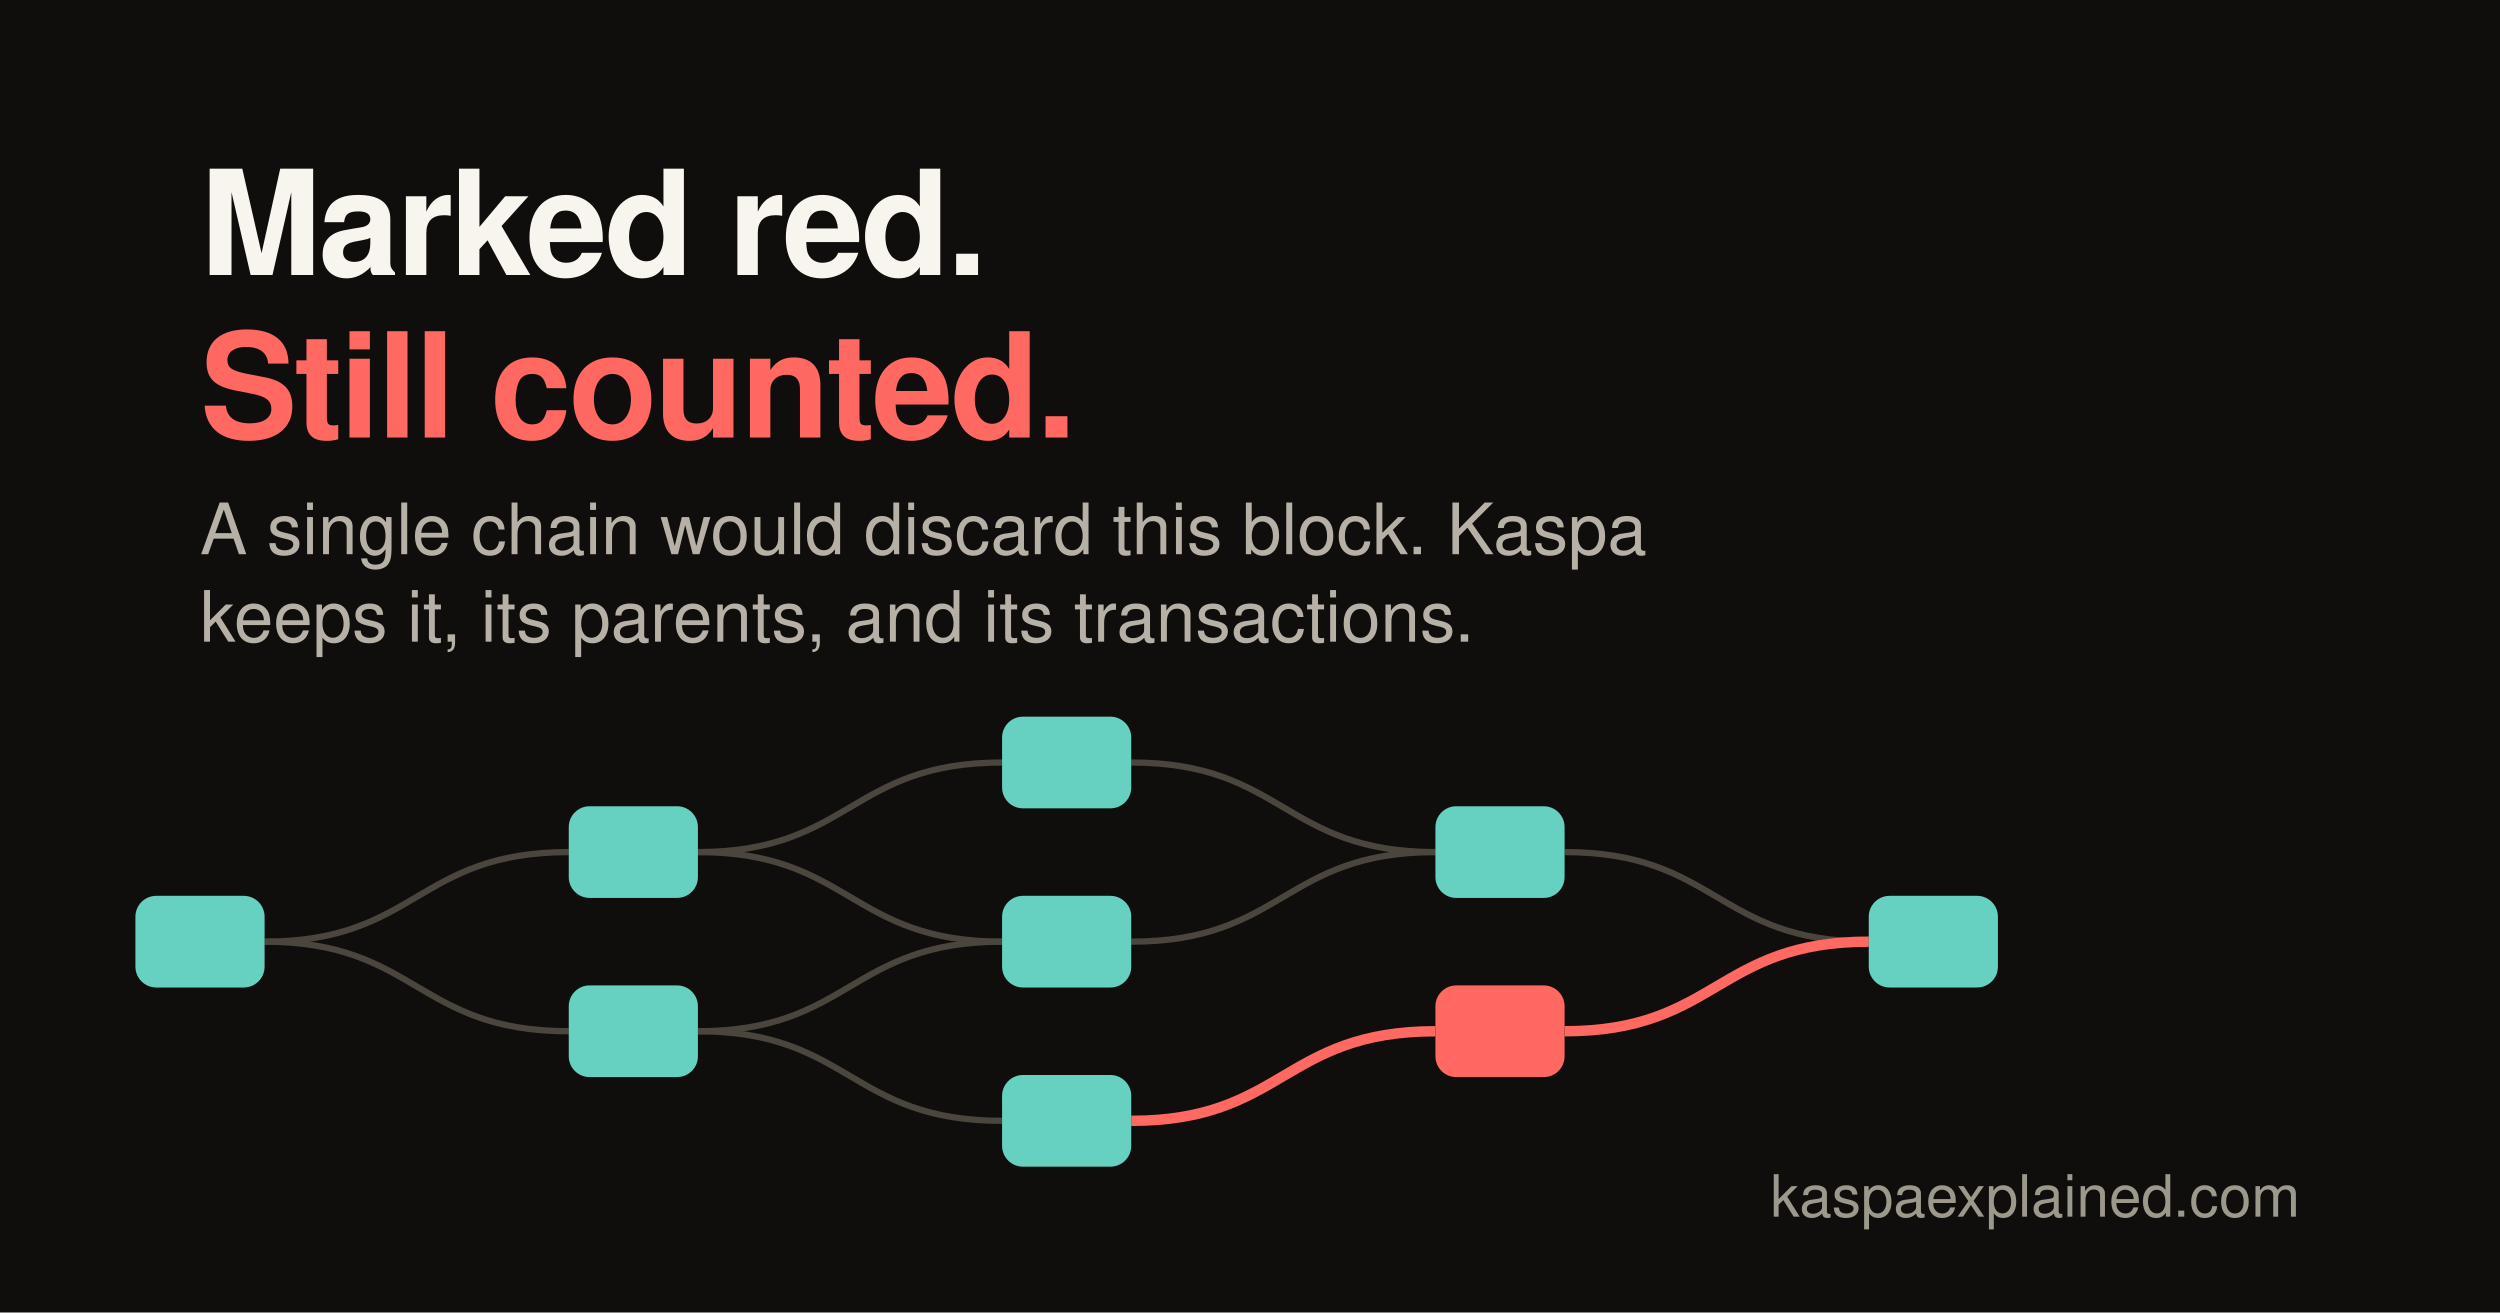
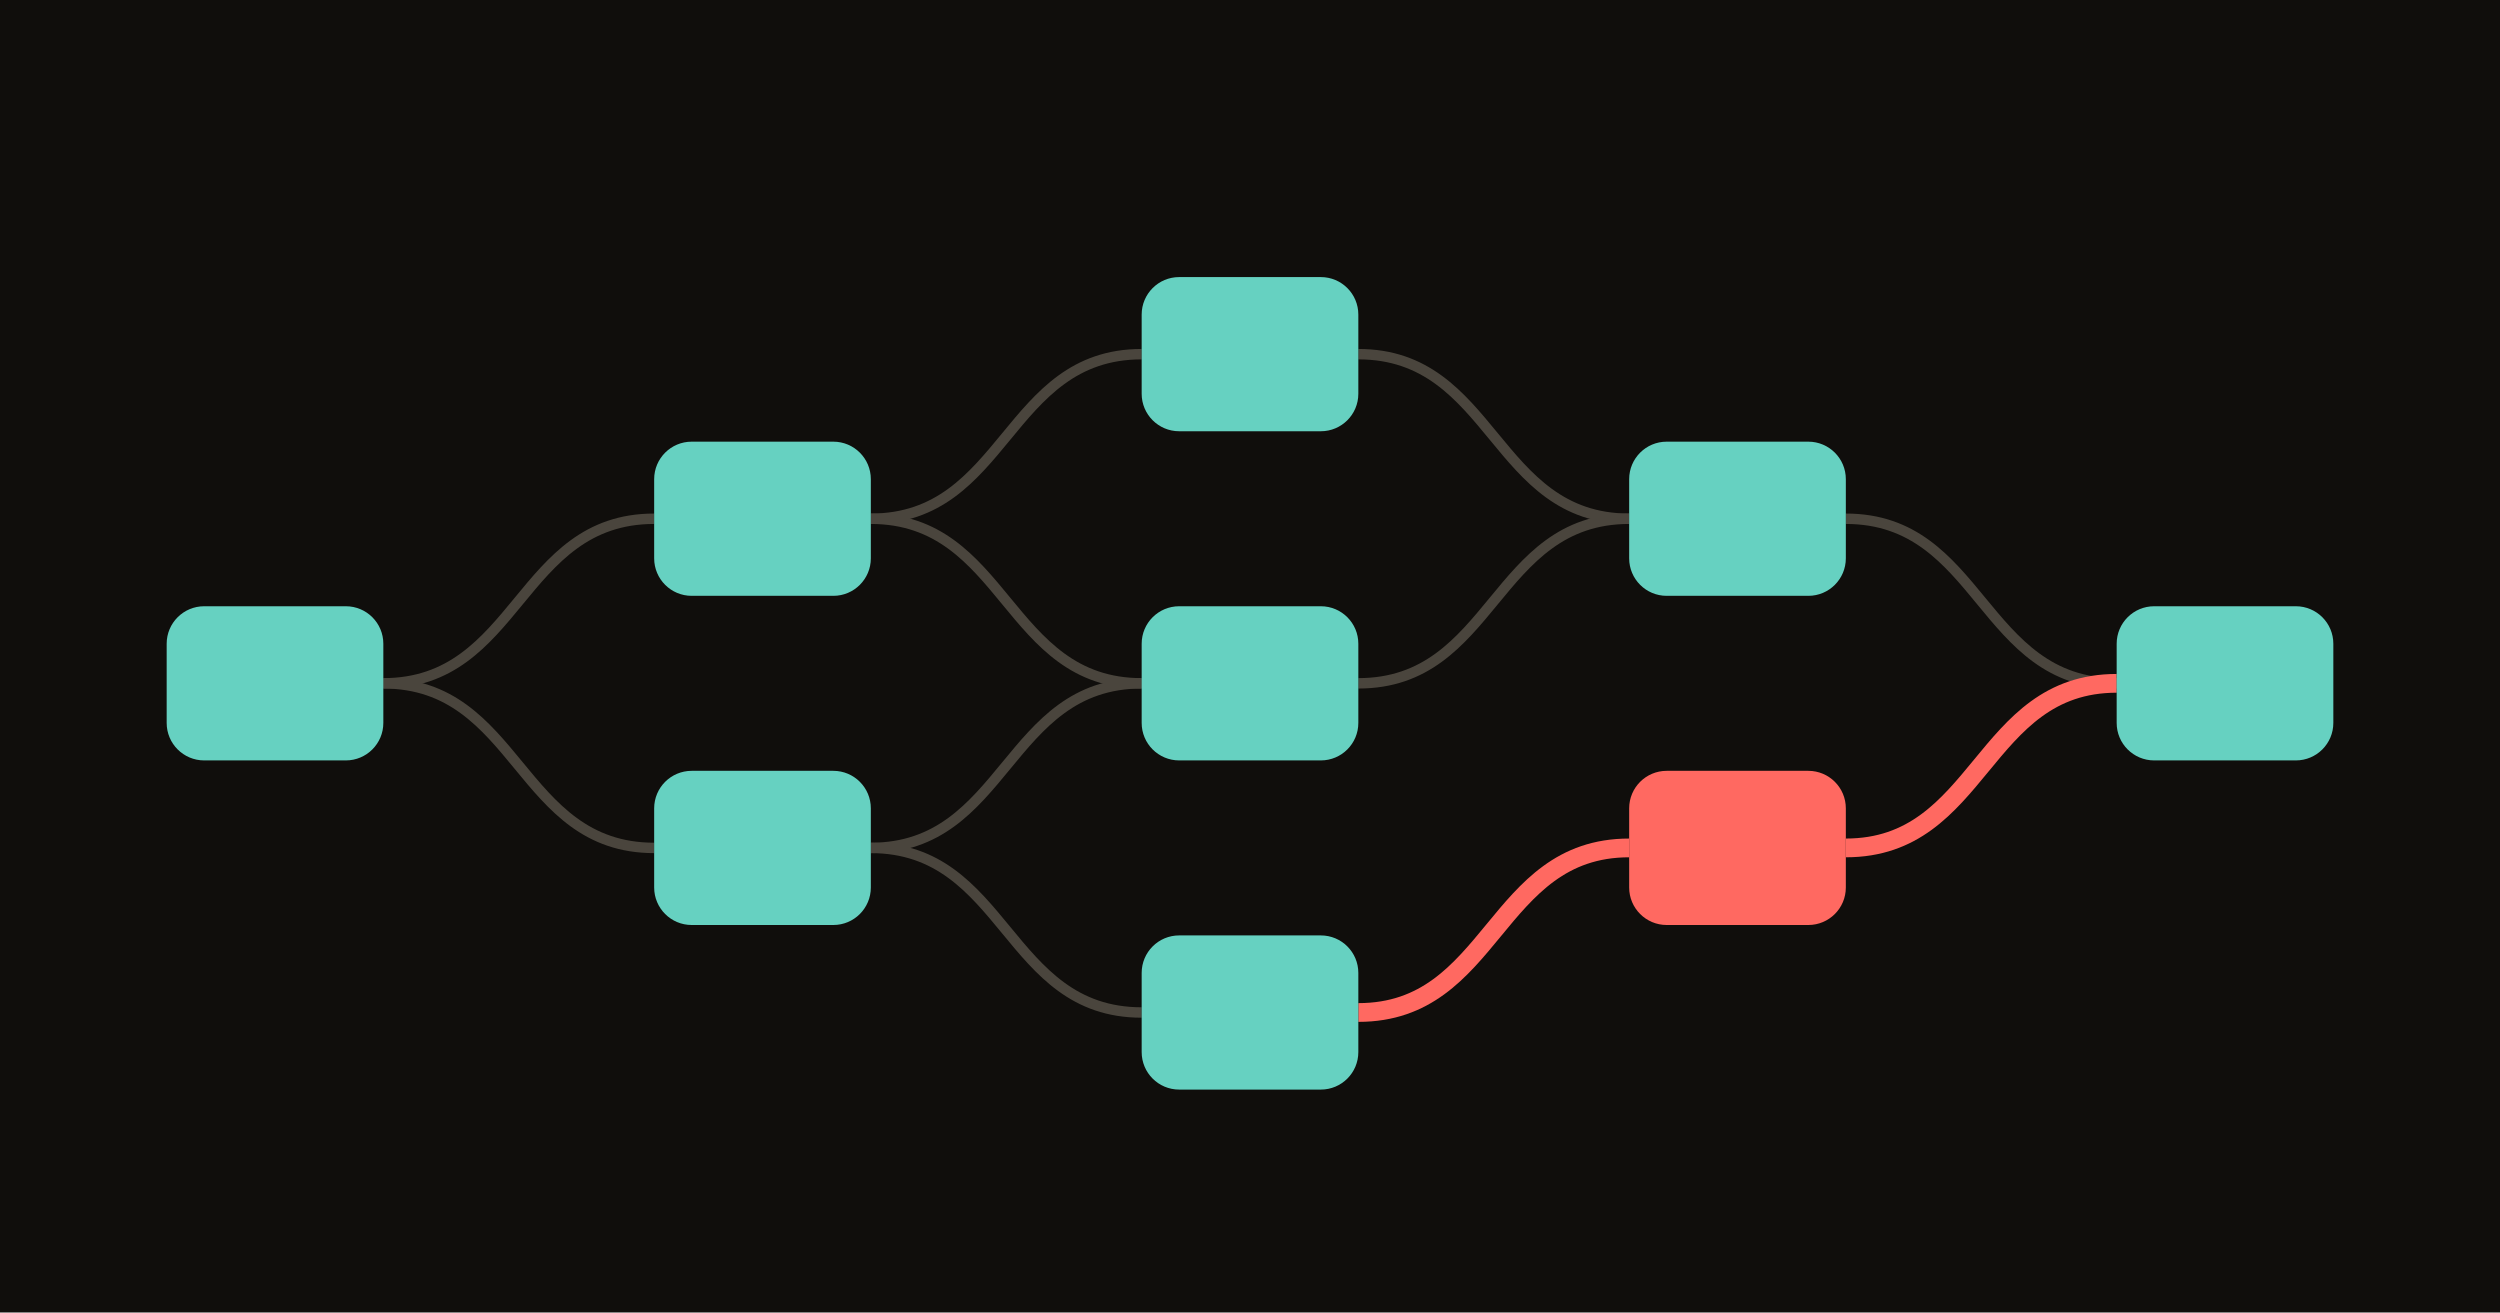
<svg xmlns="http://www.w3.org/2000/svg" width="1200" height="630" viewBox="0 0 1200 630" role="img" aria-label="A blockDAG with one block marked red. The red block keeps its place, its parents and its transactions.">
  <rect width="1200" height="630" fill="#100e0c" />
-   <g stroke="#4a453d" stroke-width="3" fill="none">
-     <path d="M127 452 C200 452 200 409 273 409" />
-     <path d="M127 452 C200 452 200 495 273 495" />
-     <path d="M335 409 C408 409 408 366 481 366" />
-     <path d="M335 409 C408 409 408 452 481 452" />
-     <path d="M335 495 C408 495 408 452 481 452" />
-     <path d="M335 495 C408 495 408 538 481 538" />
-     <path d="M543 366 C616 366 616 409 689 409" />
-     <path d="M543 452 C616 452 616 409 689 409" />
-     <path d="M751 409 C824 409 824 452 897 452" />
+   <g stroke="#4a453d" stroke-width="5" fill="none">
+     <path d="M184 328 C249 328 249 249 314 249" />
+     <path d="M184 328 C249 328 249 407 314 407" />
+     <path d="M418 249 C483 249 483 170 548 170" />
+     <path d="M418 249 C483 249 483 328 548 328" />
+     <path d="M418 407 C483 407 483 328 548 328" />
+     <path d="M418 407 C483 407 483 486 548 486" />
+     <path d="M652 170 C717 170 717 249 782 249" />
+     <path d="M652 328 C717 328 717 249 782 249" />
+     <path d="M886 249 C951 249 951 328 1016 328" />
  </g>
-   <g stroke="#ff6961" stroke-width="5" fill="none">
-     <path d="M543 538 C616 538 616 495 689 495" />
-     <path d="M751 495 C824 495 824 452 897 452" />
+   <g stroke="#ff6961" stroke-width="9" fill="none">
+     <path d="M652 486 C717 486 717 407 782 407" />
+     <path d="M886 407 C951 407 951 328 1016 328" />
  </g>
-   <rect x="65" y="430" width="62" height="44" rx="10" fill="#66d1c1" />
-   <rect x="273" y="387" width="62" height="44" rx="10" fill="#66d1c1" />
-   <rect x="273" y="473" width="62" height="44" rx="10" fill="#66d1c1" />
-   <rect x="481" y="344" width="62" height="44" rx="10" fill="#66d1c1" />
-   <rect x="481" y="430" width="62" height="44" rx="10" fill="#66d1c1" />
-   <rect x="481" y="516" width="62" height="44" rx="10" fill="#66d1c1" />
-   <rect x="689" y="387" width="62" height="44" rx="10" fill="#66d1c1" />
-   <rect x="689" y="473" width="62" height="44" rx="10" fill="#ff6961" />
-   <rect x="897" y="430" width="62" height="44" rx="10" fill="#66d1c1" />
-   <g font-family="Aptos, Segoe UI, Helvetica, Arial, sans-serif">
-     <text x="96" y="132" fill="#f8f5ef" font-size="70" font-weight="800" letter-spacing="-.02em">Marked red.</text>
-     <text x="96" y="210" fill="#ff6961" font-size="70" font-weight="800" letter-spacing="-.02em">Still counted.</text>
-     <text x="96" y="266" fill="#b6b0a7" font-size="34" font-weight="500">A single chain would discard this block. Kaspa</text>
-     <text x="96" y="308" fill="#b6b0a7" font-size="34" font-weight="500">keeps it, its parents, and its transactions.</text>
-     <text x="1104" y="584" fill="#9d988c" font-size="28" text-anchor="end">kaspaexplained.com</text>
-   </g>
+   <rect x="80" y="291" width="104" height="74" rx="18" fill="#66d1c1" />
+   <rect x="314" y="212" width="104" height="74" rx="18" fill="#66d1c1" />
+   <rect x="314" y="370" width="104" height="74" rx="18" fill="#66d1c1" />
+   <rect x="548" y="133" width="104" height="74" rx="18" fill="#66d1c1" />
+   <rect x="548" y="291" width="104" height="74" rx="18" fill="#66d1c1" />
+   <rect x="548" y="449" width="104" height="74" rx="18" fill="#66d1c1" />
+   <rect x="782" y="212" width="104" height="74" rx="18" fill="#66d1c1" />
+   <rect x="782" y="370" width="104" height="74" rx="18" fill="#ff6961" />
+   <rect x="1016" y="291" width="104" height="74" rx="18" fill="#66d1c1" />
</svg>
